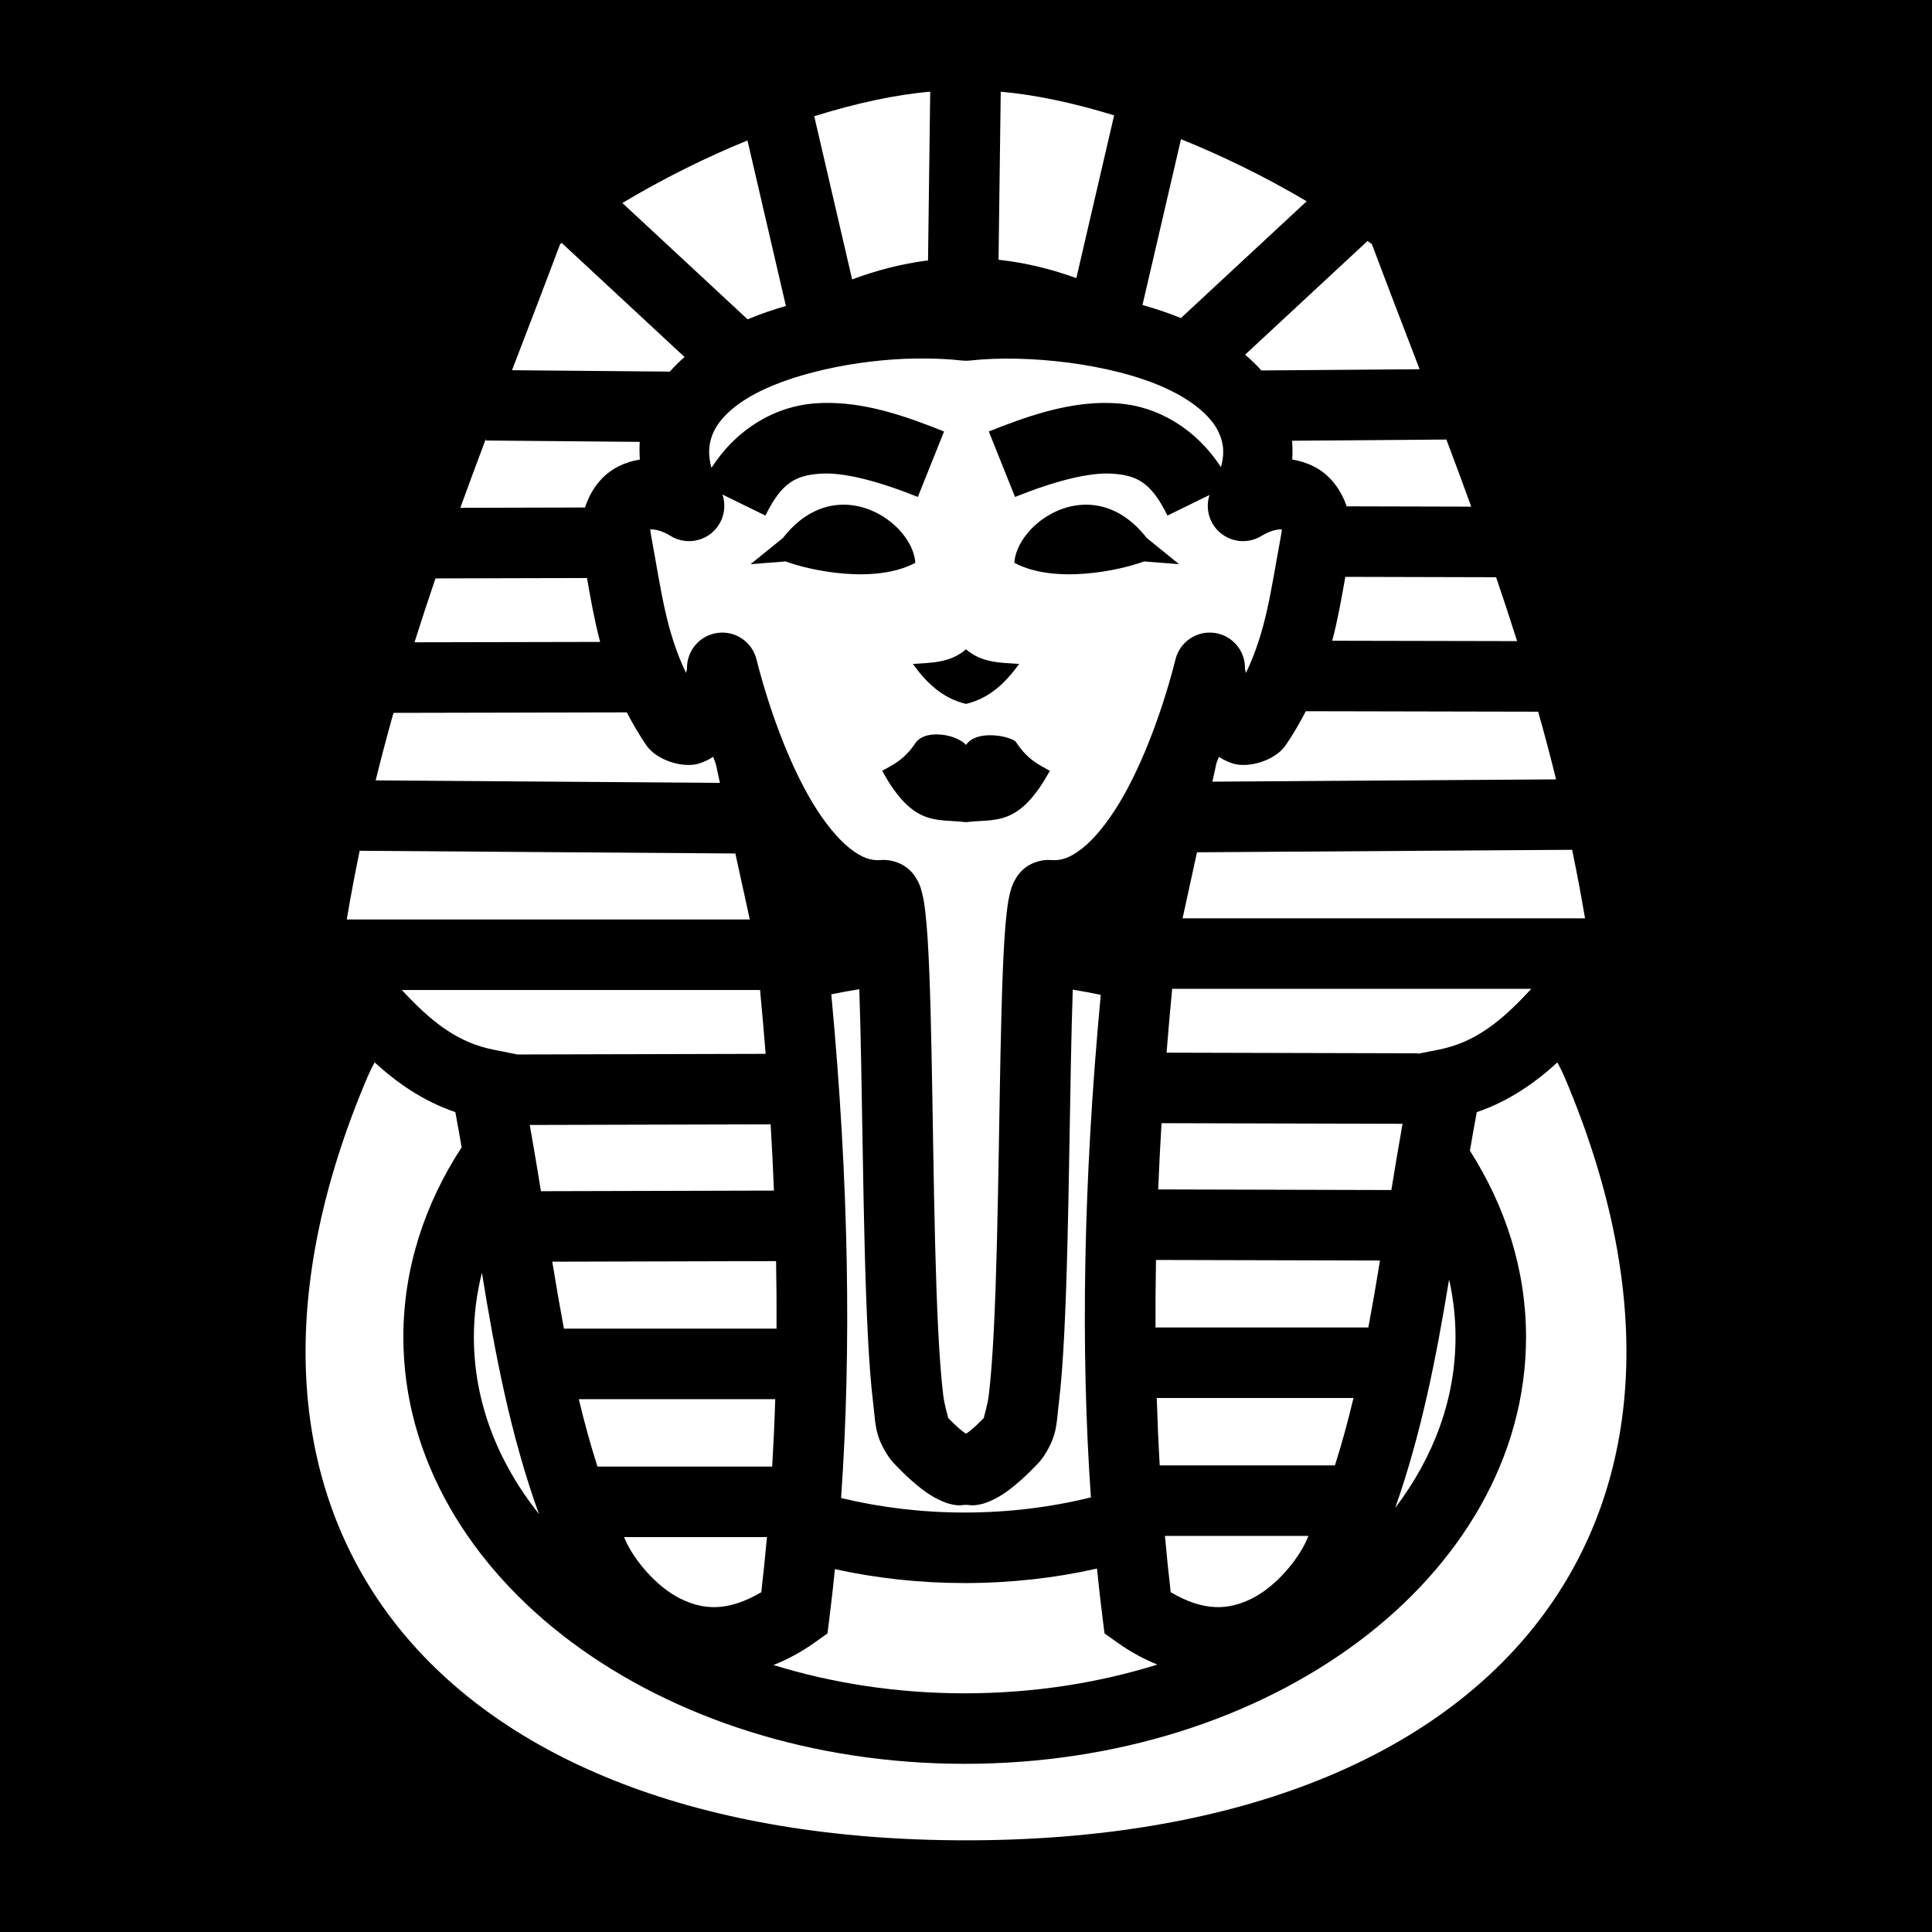
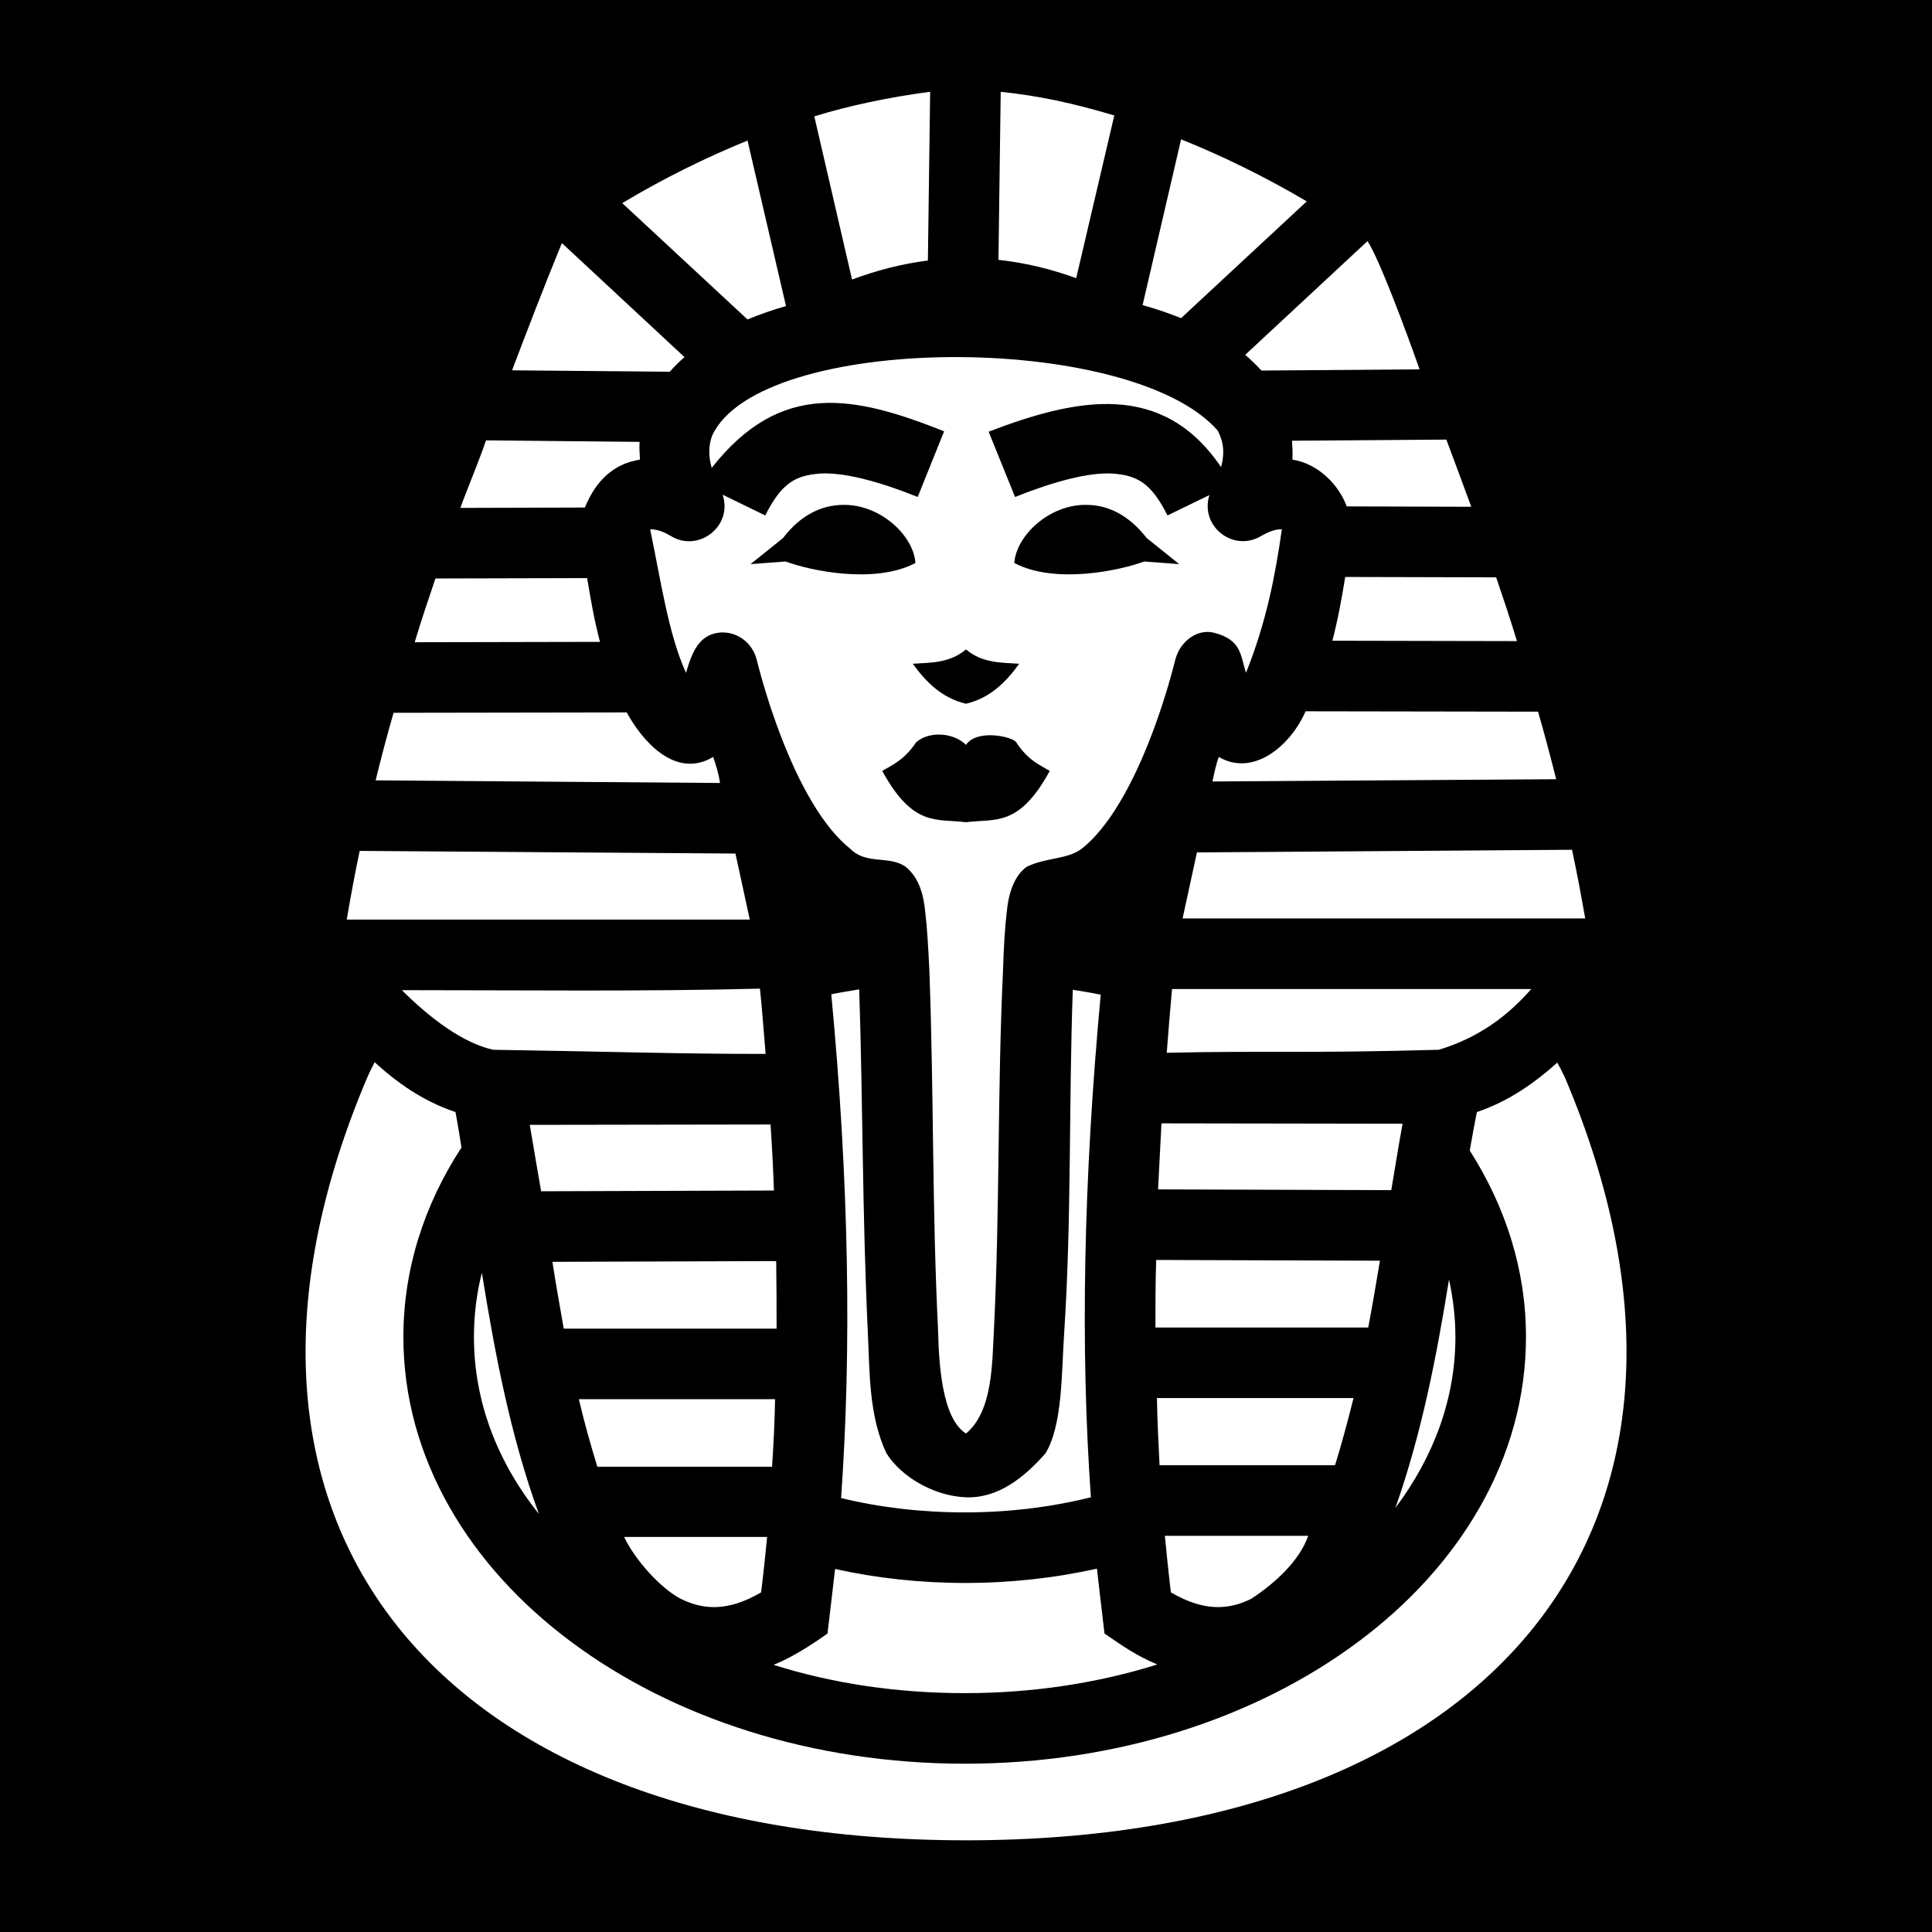
<svg xmlns="http://www.w3.org/2000/svg" viewBox="0 0 512 512">
  <path d="M0 0h512v512H0z" />
-   <path fill="#fff" d="M246.515 24.295c-9.043.774-19.553 3.007-30.732 6.514l10.043 43.24c6.404-2.392 13.105-4.154 20.11-5.038l.58-44.717zm18.69.018l-.58 44.527c7.186.777 14.055 2.486 20.615 4.863l10.015-43.13c-10.946-3.37-21.215-5.51-30.05-6.26zm47.77 12.574l-10.204 43.94c3.492.978 6.903 2.132 10.194 3.456l33.313-30.94c-10.877-6.45-22.21-11.984-33.3-16.456zm-114.892.33c-11.06 4.526-22.338 10.102-33.152 16.582l33.195 30.827c3.268-1.37 6.667-2.544 10.146-3.543l-10.187-43.867zM362.41 63.865l-32.453 30.14c1.542 1.29 2.987 2.677 4.318 4.17l41.937-.325c-4.223-11.007-8.47-22.022-12.656-33.168-.38-.276-.765-.544-1.146-.817zm-213.547.514c-.138.1-.28.196-.416.296-4.22 11.237-8.502 22.342-12.76 33.437l41.826.367c1.21-1.374 2.513-2.662 3.9-3.867l-32.55-30.234zm97.006 30.628c-1.08-.014-2.177-.013-3.29.004-15.543.238-33.837 4.058-44.36 10.428-5.26 3.185-8.326 6.674-9.54 10.084-.823 2.308-1.11 4.925-.124 8.47 6.752-10.526 17.003-16.32 27.36-17.094 1.465-.11 2.925-.145 4.38-.115 10.185.21 20.108 3.645 29.89 7.563l-6.948 17.347c-10.284-4.118-19.614-6.63-25.932-6.158-6.318.472-10.116 2.216-14.46 11.094l-11.39-5.573a9.345 9.345 0 0 1-13.728 10.976c-3.358-2.066-5.31-1.69-5.404-1.715.015.274.078.86.363 2.395 2.545 13.71 3.765 24.454 9.113 35.607.06-.37.27-.846.264-1.152a9.345 9.345 0 0 1 18.404-2.467c3.085 12.266 8.35 27.187 14.824 37.968 3.237 5.39 6.782 9.69 9.983 12.2 3.2 2.513 5.602 3.277 8.24 3.052 2.436-.208 4.967.714 6.443 1.76 1.477 1.046 2.203 2.064 2.71 2.86 1.02 1.595 1.267 2.587 1.537 3.532.54 1.892.772 3.565 1.013 5.608.482 4.085.795 9.366 1.05 15.722.513 12.714.75 29.55 1.04 46.725.29 17.174.633 34.678 1.328 48.406.348 6.864.79 12.8 1.32 17.106.375 3.06 1.284 5.63 1.313 6.128.228.29.043.036.45.46.84.87 1.977 1.947 3.03 2.82.594.49.822.603 1.25.89.427-.287.655-.4 1.248-.89 1.054-.873 2.19-1.95 3.03-2.82.408-.424.223-.17.452-.46.03-.498.94-3.07 1.316-6.13.53-4.307.973-10.243 1.323-17.107.697-13.727 1.043-31.23 1.337-48.405.293-17.174.535-34.01 1.05-46.725.258-6.356.57-11.637 1.053-15.722.242-2.043.476-3.717 1.016-5.608.27-.945.52-1.937 1.537-3.53.51-.798 1.232-1.815 2.71-2.86 1.475-1.046 4.006-1.968 6.442-1.76 2.638.226 5.037-.538 8.235-3.05 3.197-2.51 6.737-6.81 9.97-12.2 6.467-10.78 11.725-25.7 14.81-37.97a9.345 9.345 0 0 1 18.405 2.468c-.006.308.204.786.264 1.158 5.36-11.16 6.6-21.908 9.143-35.613.285-1.535.348-2.12.364-2.395-.095.026-2.047-.35-5.405 1.715a9.345 9.345 0 0 1-13.767-10.857l-11.145 5.455c-4.345-8.877-8.142-10.62-14.46-11.093-6.32-.47-15.65 2.04-25.932 6.158l-6.95-17.347c9.783-3.918 19.706-7.352 29.89-7.563 1.456-.03 2.916.006 4.382.115 10.295.768 20.49 6.495 27.242 16.903 1.157-4.157.537-7.015-.838-9.73-1.948-3.845-6.715-7.964-13.877-11.237-14.323-6.546-36.892-8.966-51.803-7.29a9.345 9.345 0 0 1-2.09 0c-2.786-.313-5.85-.495-9.085-.538zm93.837 45.31c.007-.002.09.007.072-.002-.04-.02-.055-.062-.064-.11 0 .02-.008.086-.01.112zm-167.383 0c0-.026-.01-.092-.01-.11-.01.046-.025.09-.063.108-.016.01.066 0 .074.002zm-43.56-24.045c-2.29 6.08-4.55 12.18-6.77 18.305l33.045-.086c1.51-4.684 4.505-8.696 8.784-10.857 1.863-.942 3.79-1.538 5.744-1.85-.107-1.58-.118-3.145-.027-4.683l-40.78-.36.005-.47zm254.55.21l-40.895.32c.124 1.63.145 3.292.037 4.98 1.956.312 3.884.91 5.75 1.852 4.183 2.113 7.132 6 8.673 10.55l33.014.083c-2.16-5.952-4.354-11.876-6.58-17.784zM223.166 133.75c10.037-.22 18.92 8.16 19.4 15.402-10.74 5.74-28 2.03-34.354-.367l-9.318.733 8.588-6.946c4.85-6.233 10.426-8.707 15.684-8.822zm65.046 0c5.258.115 10.833 2.59 15.684 8.822l8.588 6.946-9.318-.733c-6.355 2.396-23.615 6.106-34.354.367.48-7.242 9.363-15.622 19.4-15.402zm68.31 19.12c-.965 5.556-1.963 11.17-3.464 16.935l48.988.1c-1.795-5.694-3.656-11.333-5.564-16.932l-39.96-.102zm-200.96.31l-40.154.103c-1.906 5.6-3.762 11.237-5.555 16.932l49.184-.1c-1.51-5.757-2.515-11.39-3.475-16.935zM256 172.074c4.22 3.656 9.21 3.53 14.093 3.875-3.58 4.924-7.777 9.088-14.093 10.593-6.317-1.505-10.514-5.67-14.094-10.594 4.884-.346 9.872-.22 14.094-3.876zm90.048 16.405c-1.518 2.962-3.255 5.957-5.314 8.995-2.754 4.062-9.806 6.16-13.95 4.88-1.48-.46-2.676-1.087-3.767-1.775-.21.56-.432 1.12-.65 1.682l-1.067 4.888 91.078-.607c-1.496-6.058-3.078-12.034-4.744-17.936l-61.586-.128zm-179.935.307l-61.834.13c-1.66 5.886-3.236 11.85-4.726 17.892l91.235.657-1.12-5.125c-.23-.59-.462-1.177-.684-1.766-1.093.69-2.288 1.318-3.772 1.778-4.143 1.282-11.195-.817-13.95-4.88-1.987-2.93-3.67-5.824-5.15-8.687zm82.248 5.838c2.965.038 6.15 1.136 7.64 2.793 2.918-4.328 12.308-2.212 13.28-.72 3.108 4.772 6.417 6.15 8.938 7.564-8.256 15.075-14.46 12.647-22.218 13.625-7.76-.978-13.963 1.45-22.22-13.625 2.522-1.415 5.863-2.792 8.97-7.563 1.135-1.492 3.306-2.104 5.61-2.075zm168.266 30.58l-99.412.662-3.818 17.498H420.05c-1.04-6.152-2.184-12.2-3.424-18.16zm-321.308.262c-1.24 5.975-2.386 12.04-3.424 18.21H198.7l-3.822-17.493-99.56-.717zm106.068 36.513v.385h-94.892c.656.71 1.315 1.406 1.976 2.086 6.65 6.843 13.19 11.907 22.233 13.71l6.12 1.22.014.067 66.065-.168c-.454-5.694-.95-11.45-1.516-17.3zm109.25.075c-.552 5.718-1.04 11.346-1.486 16.914l66.68.17v.116l5.498-1.096c9.042-1.803 15.57-6.864 22.213-13.705.758-.78 1.51-1.584 2.26-2.4h-95.164zm-82.91.1c-2.5.4-4.98.845-7.422 1.35 4.648 49.663 5.368 93.934 2.59 133.49 10.288 2.474 21.297 3.843 32.762 3.843 11.72 0 22.96-1.433 33.443-4.012-2.755-39.478-2.02-83.645 2.612-133.178-2.44-.514-4.92-.967-7.42-1.38-.402 11.81-.634 26.74-.898 42.175-.294 17.207-.638 34.822-1.36 49.037-.363 7.108-.813 13.35-1.44 18.438-.625 5.09-.38 8.172-3.493 13.2-1.352 2.186-2.078 2.746-3.37 4.085-1.292 1.34-2.838 2.813-4.57 4.246-1.733 1.432-3.547 2.823-6.008 4.01-1.23.595-2.636 1.186-4.69 1.436-.683.084-1.596-.03-2.462-.1-.867.07-1.78.184-2.463.1-2.054-.25-3.46-.84-4.69-1.435-2.46-1.187-4.275-2.578-6.008-4.01-1.733-1.434-3.28-2.907-4.57-4.247-1.293-1.34-2.02-1.9-3.372-4.084-3.115-5.032-2.87-8.115-3.494-13.204-.625-5.09-1.074-11.33-1.434-18.438-.72-14.215-1.06-31.83-1.35-49.037-.26-15.483-.492-30.46-.894-42.286zM99.28 281.544c-.72 1.317-1.373 2.64-1.937 3.967-50.147 118.058 18.382 202.193 158.66 202.193 140.28 0 208.8-84.135 158.653-202.193-.563-1.325-1.214-2.642-1.932-3.953-5.785 5.29-12.737 10.232-21.365 13.17-.64 3.412-1.235 6.815-1.816 10.213 9.45 14.837 14.872 31.597 14.872 49.397 0 32.043-17.544 60.723-44.6 80.857-27.056 20.135-63.782 32.237-104.16 32.237s-77.107-12.102-104.162-32.237c-27.056-20.134-44.6-48.814-44.6-80.857 0-18.156 5.636-35.23 15.44-50.283-.534-3.105-1.08-6.213-1.663-9.33-8.637-2.94-15.598-7.886-21.39-13.182zm208.54 16.11c-.362 5.946-.652 11.786-.89 17.556l61.794.16c.933-5.773 1.91-11.623 2.965-17.552l-63.87-.164zm-103.594.308l-63.83.164c1.053 5.93 2.026 11.78 2.957 17.553l61.75-.16c-.235-5.77-.518-11.61-.877-17.557zM306.353 333.9c-.115 6.07-.156 12.03-.13 17.897h56.405c1.092-5.836 2.106-11.747 3.086-17.746l-59.36-.15zm-100.686.307l-59.312.154c.98 6.002 1.997 11.91 3.09 17.747h56.346c.03-5.866-.01-11.83-.123-17.9zm-77.955 3.09c-1.398 5.542-2.13 11.237-2.13 17.043 0 16.922 6.143 32.915 17.23 46.867-7.565-21.032-11.59-42.33-15.1-63.91zm256.31 1.773c-3.36 20.423-7.27 40.59-14.27 60.52 10.295-13.566 15.974-28.978 15.974-45.25 0-5.188-.582-10.288-1.703-15.27zm-77.472 31.416c.186 6.065.45 12.015.79 17.856h46.43c1.87-5.867 3.478-11.822 4.92-17.856h-52.14zm-153.16.31c1.446 6.036 3.063 11.99 4.942 17.858h46.31c.345-5.84.616-11.792.807-17.857h-52.06zm155.332 36.235c.455 5.056.955 10.045 1.53 14.925 8.987 5.277 15.403 4.635 21.304 1.768 6.642-3.228 12.41-10.45 14.637-15.412.19-.425.37-.853.557-1.28h-38.028zm-143.338.312c.143.322.278.646.422.97 2.227 4.96 7.996 12.183 14.637 15.41 5.9 2.868 12.317 3.51 21.305-1.767.563-4.78 1.053-9.666 1.502-14.613h-37.866zm125.334 8.347c-11.13 2.5-22.896 3.837-35.062 3.837-11.92 0-23.457-1.284-34.39-3.69-.447 4.378-.925 8.717-1.464 12.974l-.513 4.06-3.333 2.374c-3.628 2.587-7.31 4.56-10.977 6.002 15.542 4.805 32.667 7.5 50.676 7.5 18.158 0 35.418-2.738 51.062-7.62-3.567-1.43-7.147-3.366-10.676-5.882l-3.332-2.375-.513-4.06c-.545-4.304-1.027-8.693-1.48-13.12z" />
+   <path fill="#fff" d="M215.8 30.84l10 43.24c6.4-2.39 13.1-4.15 20.1-5.04l.6-44.72c-11.1 1.46-21.9 3.78-30.7 6.52zm49.4-6.51l-.6 44.53c7.2.78 14.1 2.49 20.6 4.86l10.1-43.12c-11.1-3.31-20-5.21-30.1-6.27zM313 36.92l-10.2 43.94c3.5.97 6.9 2.13 10.2 3.45l33.3-30.94c-10.9-6.45-22.2-11.98-33.3-16.45zm-114.9.33c-11.1 4.52-22.4 10.1-33.2 16.58l33.2 30.83c3.3-1.37 6.7-2.55 10.2-3.55zM362.4 63.9L330 94.03c1.5 1.29 2.9 2.68 4.3 4.17l41.9-.32c-3.4-9.68-10.7-29.36-13.8-33.98zm-213.5.51c-4.8 11.71-9.6 24.24-13.2 33.73l41.8.37c1.2-1.37 2.5-2.66 3.9-3.87zm39.8 51.09c-.8 2.3-1.1 4.9-.1 8.5 18.4-23.4 37.9-19.1 61.6-9.7l-7 17.4c-10.2-4.1-19.6-6.6-25.9-6.2-6.3.5-10.1 2.3-14.5 11.1l-11.3-5.5c2.8 8.3-6.4 15.5-13.8 10.9-3.3-2-5.3-1.7-5.4-1.7 2.7 12.8 4.8 27.8 9.5 38 1.6-5.5 3.4-9.8 8.4-10.6 4.7-.7 9.1 2.4 10.3 7 3.1 12.3 8.3 27.2 14.8 38 3.2 5.4 6.8 9.7 10 12.2 4.3 4.4 10.3 1.7 14.7 4.8 3.8 3.1 4.8 7.9 5.2 12 .5 4.1.8 9.3 1.1 15.7 1.2 32.7.7 63.2 2.3 95.1.2 8.8 1 23.4 7.4 27.4 7.2-6 6.9-18.9 7.4-27.4 1.6-32.8.9-62.9 2.4-95.1.2-6.4.5-11.6 1-15.7.4-4.5 1.8-9.5 5.3-12 5.1-2.5 10.8-1.9 14.6-4.8 3.2-2.5 6.8-6.8 10-12.2 6.5-10.8 11.7-25.7 14.8-38 1.2-4.6 5.7-8.2 10.3-7 7.3 1.9 6.9 6 8.4 10.6 5.4-13.4 7.8-26 9.5-38-.1 0-2-.3-5.4 1.7-7.4 4.5-16.4-2.5-13.8-10.8l-11.1 5.4c-4.4-8.8-8.2-10.6-14.5-11.1-6.3-.4-15.6 2.1-25.9 6.2l-7-17.3c23.5-9 46.1-13.5 61.6 9.4 1.1-4.2.5-7-.9-9.7-23.1-26.4-121.5-25.97-134 1.4zm151 24.8h.1c-.1-.1-.1 0-.1 0zM122 134.6l33-.1c2.9-7.1 7.6-11.6 14.6-12.7-.1-1.6-.2-3.2-.1-4.7l-40.7-.4c-2.2 6.4-5 12.9-6.8 17.9zm261.3-18.1l-40.9.3c.1 1.6.2 3.3.1 5 6.9 1.1 12.3 6.7 14.4 12.4l33 .1c-2.2-6-4.4-11.9-6.6-17.8zm-160.1 17.3c10-.3 18.9 8.1 19.4 15.4-10.8 5.7-28 2-34.4-.4l-9.3.7 8.6-6.9c4.8-6.3 10.4-8.7 15.7-8.8zm65 0c5.3.1 10.8 2.5 15.7 8.8l8.6 6.9-9.3-.7c-6.4 2.4-23.6 6.1-34.4.4.5-7.3 9.4-15.7 19.4-15.4zm68.3 19.1c-.9 5.5-1.9 11.1-3.4 16.9l48.9.1c-1.7-5.7-3.6-11.3-5.5-16.9zm-200.9.3l-40.2.1c-1.9 5.6-3.8 11.2-5.5 16.9l49.1-.1c-1.5-5.7-2.5-11.4-3.4-16.9zM256 172.1c4.2 3.6 9.2 3.5 14.1 3.8-3.6 5-7.8 9.1-14.1 10.6-6.3-1.5-10.5-5.6-14.1-10.6 4.9-.3 9.9-.2 14.1-3.8zm90 16.4c-4.3 9.7-14.2 17.3-23 12.1-.8 2.1-1.2 4.3-1.7 6.5l91.1-.6c-1.5-6-3.1-12-4.8-17.9zm-179.9.3l-61.8.1c-1.7 5.9-3.3 11.9-4.75 17.9l91.25.7c-.3-2.4-1.1-4.8-1.8-6.9-10.4 6.2-19.3-5.1-22.9-11.8zm89.9 8.6c2.9-4.3 12.3-2.2 13.3-.7 3.1 4.8 6.4 6.1 8.9 7.6-8.2 15-14.4 12.6-22.2 13.6-7.8-1-14 1.4-22.2-13.6 2.5-1.5 5.8-2.8 9-7.6 3.6-3.1 10-2.5 13.2.7zm160.6 27.8l-99.4.7-3.8 17.5h106.7c-1.1-6.2-2.2-12.2-3.5-18.2zm-321.28.3c-1.24 5.9-2.39 12-3.43 18.2H198.7l-3.8-17.5zM201.4 262c-30.7.8-63.5.4-94.9.4 7.1 7.1 16 14 24.2 15.8 32.7.5 48.3 1.1 72.2 1.1-.5-5.7-.9-11.5-1.5-17.3zm109.2.1c-.5 5.7-1 11.3-1.4 16.9 26.1-.6 36.6.2 72.1-.8 10.6-3.2 18.3-9 24.5-16.1zm-82.9.1c-2.5.4-5 .8-7.4 1.3 4.7 49.7 5.4 93.9 2.6 133.5 10.3 2.5 21.3 3.8 32.8 3.8 11.7 0 22.9-1.4 33.4-4-2.8-39.5-2-83.6 2.6-133.2-2.4-.5-4.9-.9-7.4-1.3-1.1 31.2-.3 60.9-2.3 91.2-.7 10.5-.4 24.1-4.9 31.6-5.7 6.5-12.6 12-21.1 11.7-8.4-.3-17.2-5.4-21.1-11.7-4.7-10-4.4-21.6-4.9-31.6-1.5-31.7-1.3-60.6-2.3-91.3zM99.28 281.5c-.72 1.4-1.37 2.7-1.94 4C47.21 403.6 115.7 487.7 256 487.7s208.8-84.1 158.7-202.2c-.6-1.3-1.3-2.6-2-3.9-5.8 5.2-12.7 10.2-21.3 13.1-.7 3.4-1.3 6.8-1.9 10.2 9.5 14.9 14.9 31.6 14.9 49.4 0 32.1-17.5 60.8-44.6 80.9-27 20.1-63.8 32.2-104.1 32.2-40.4 0-77.2-12.1-104.2-32.2-27.1-20.1-44.6-48.8-44.6-80.9 0-18.1 5.6-35.2 15.4-50.2-.5-3.1-1-6.3-1.6-9.4-8.7-2.9-15.6-7.9-21.42-13.2zm208.52 16.2c-.3 5.9-.6 11.7-.9 17.5l61.8.2c1-5.8 1.9-11.7 3-17.6zm-103.6.3l-63.8.1c1 6 2 11.8 3 17.6l61.7-.2c-.2-5.8-.5-11.6-.9-17.5zm102.2 35.9c-.2 6.1-.2 12-.2 17.9h56.4c1.1-5.8 2.1-11.8 3.1-17.7zm-100.7.3l-59.3.2c.9 6 2 11.9 3 17.7h56.4c0-5.9 0-11.8-.1-17.9zm-78 3.1c-1.4 5.5-2.1 11.2-2.1 17 0 17 6.1 33 17.2 46.9-7.6-21-11.6-42.3-15.1-63.9zm256.3 1.8c-3.3 20.4-7.2 40.6-14.2 60.5 10.2-13.6 15.9-29 15.9-45.3 0-5.1-.6-10.2-1.7-15.2zm-77.4 31.4c.1 6.1.4 12 .7 17.8h46.5c1.8-5.8 3.4-11.8 4.9-17.8zm-153.2.3c1.4 6 3.1 12 4.9 17.9h46.3c.4-5.9.7-11.8.8-17.9zM308.7 407c.5 5.1 1 10.1 1.6 15 8.9 5.2 15.4 4.6 21.3 1.7 6.2-4.1 12.7-9.9 15.1-16.7zm-143.3.3c3 6.3 9.8 13.7 15 16.4 5.9 2.9 12.4 3.5 21.3-1.7.6-4.8 1.1-9.7 1.6-14.7zm125.3 8.4c-11.1 2.5-22.9 3.8-35 3.8-12 0-23.5-1.3-34.4-3.7-.7 6.2-1.3 11.1-2 17.1-4.5 3.2-9.7 6.5-14.3 8.3 15.5 4.9 32.6 7.5 50.7 7.5s35.4-2.7 51-7.6c-5.7-2.4-9.2-4.9-14-8.2-.7-5.8-1.4-12.1-2-17.2z" />
</svg>
